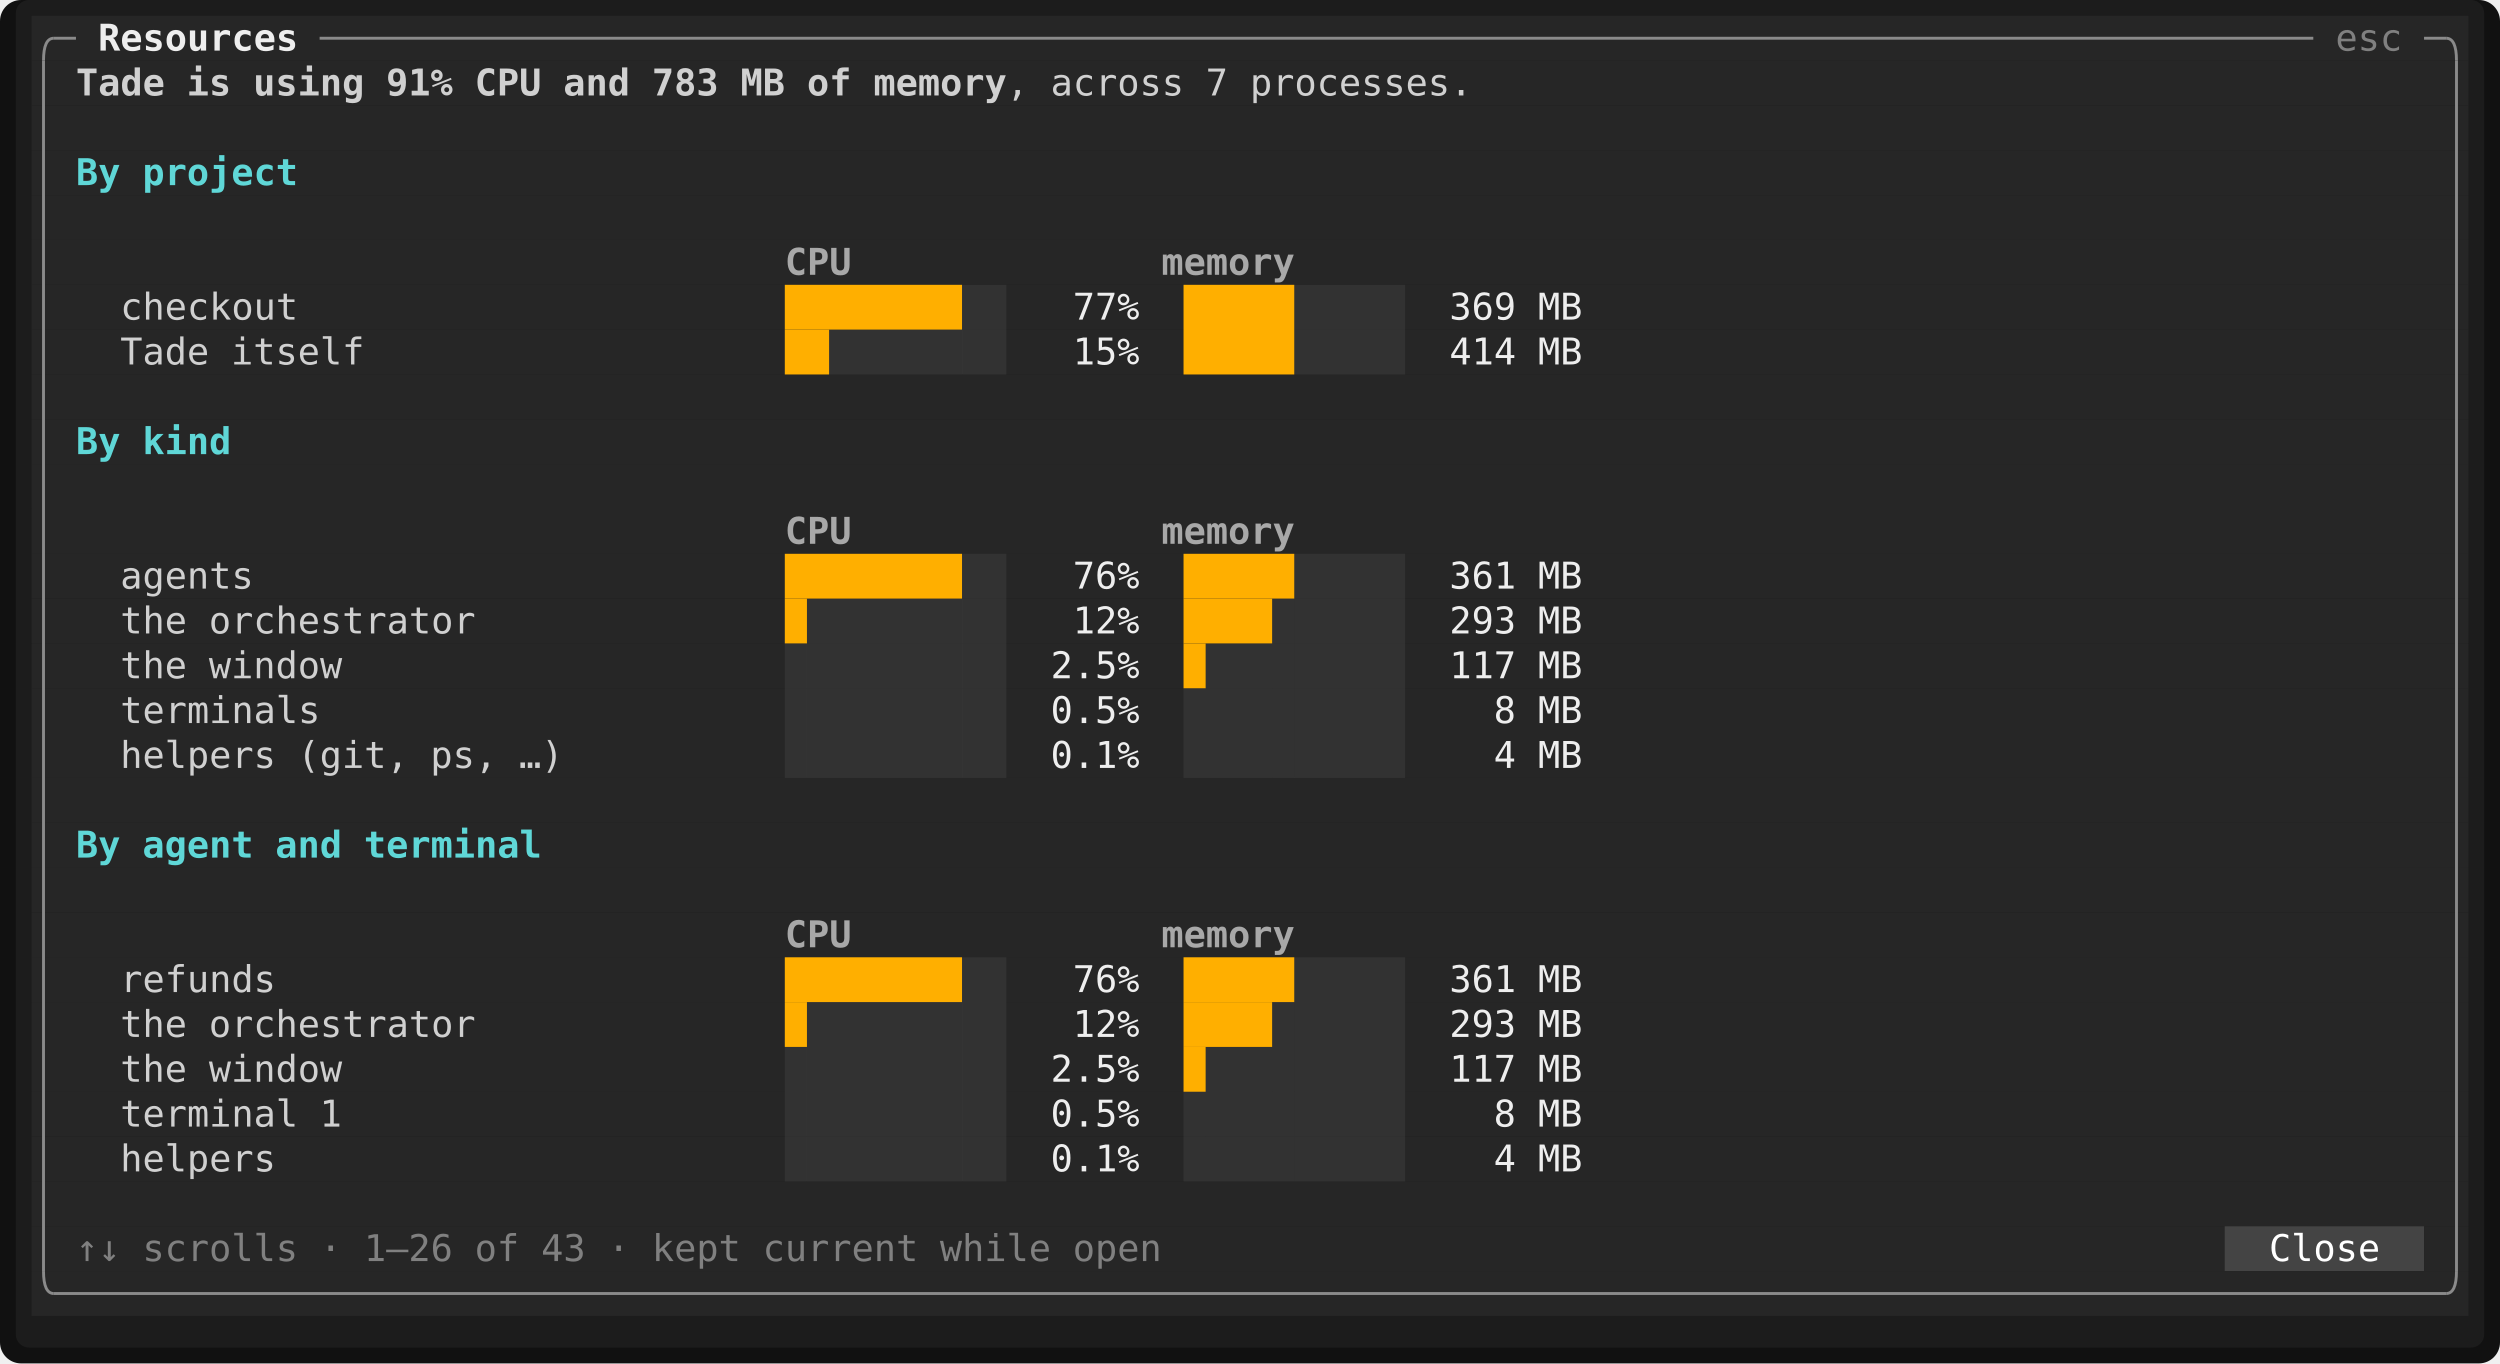
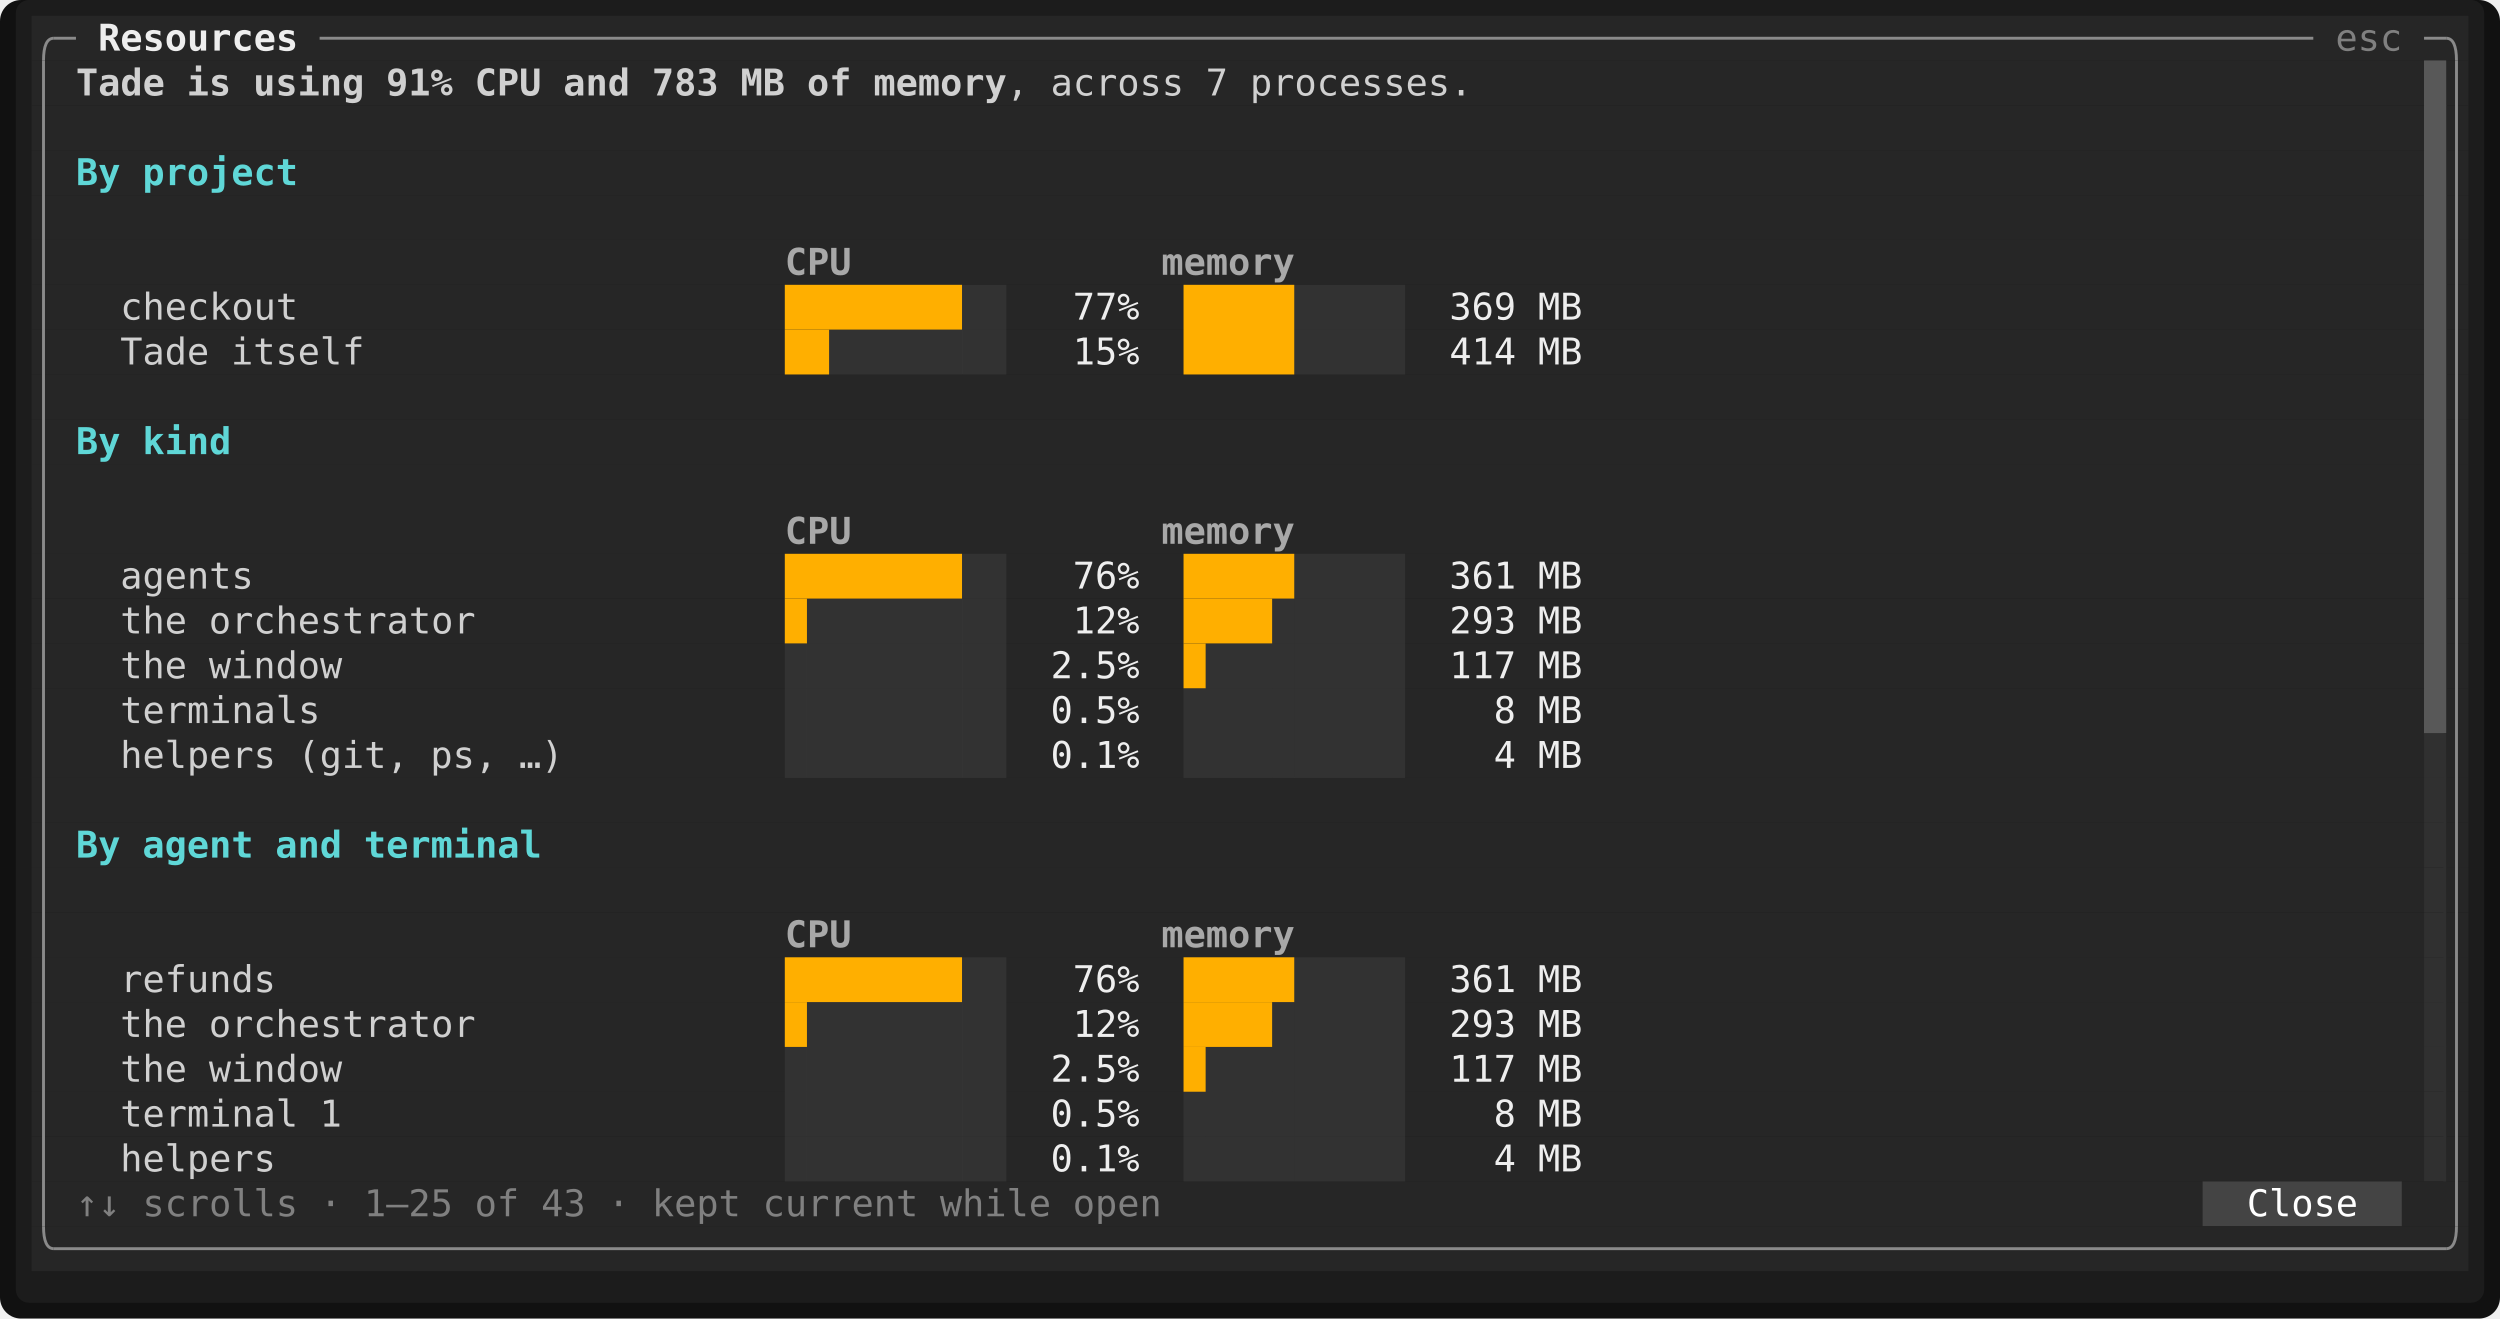
- <svg xmlns="http://www.w3.org/2000/svg" viewBox="0 0 948 517" width="948" height="517" font-family="ui-monospace,SFMono-Regular,Menlo,Consolas,'DejaVu Sans Mono','Liberation Mono',monospace" font-size="14" role="img" aria-label="Tade">
-   <rect width="948" height="517" rx="8" fill="#111111" />
-   <rect x="6" y="0" width="936" height="511" rx="5" fill="#1c1c1c" />
+ <svg xmlns="http://www.w3.org/2000/svg" viewBox="0 0 948 500" width="948" height="500" font-family="ui-monospace,SFMono-Regular,Menlo,Consolas,'DejaVu Sans Mono','Liberation Mono',monospace" font-size="14" role="img" aria-label="Tade">
+   <rect width="948" height="500" rx="8" fill="#111111" />
+   <rect x="6" y="0" width="936" height="494" rx="5" fill="#1c1c1c" />
  <rect x="12" y="6" width="924" height="17" fill="#262626" />
-   <rect x="12" y="23" width="924" height="17" fill="#262626" />
-   <rect x="12" y="40" width="924" height="17" fill="#262626" />
-   <rect x="12" y="57" width="924" height="17" fill="#262626" />
-   <rect x="12" y="74" width="924" height="17" fill="#262626" />
-   <rect x="12" y="91" width="924" height="17" fill="#262626" />
-   <rect x="12" y="108" width="924" height="17" fill="#262626" />
-   <rect x="12" y="125" width="924" height="17" fill="#262626" />
-   <rect x="12" y="142" width="924" height="17" fill="#262626" />
-   <rect x="12" y="159" width="924" height="17" fill="#262626" />
-   <rect x="12" y="176" width="924" height="17" fill="#262626" />
-   <rect x="12" y="193" width="924" height="17" fill="#262626" />
-   <rect x="12" y="210" width="924" height="17" fill="#262626" />
-   <rect x="12" y="227" width="924" height="17" fill="#262626" />
-   <rect x="12" y="244" width="924" height="17" fill="#262626" />
-   <rect x="12" y="261" width="924" height="17" fill="#262626" />
-   <rect x="12" y="278" width="924" height="17" fill="#262626" />
-   <rect x="12" y="295" width="924" height="17" fill="#262626" />
-   <rect x="12" y="312" width="924" height="17" fill="#262626" />
-   <rect x="12" y="329" width="924" height="17" fill="#262626" />
-   <rect x="12" y="346" width="924" height="17" fill="#262626" />
-   <rect x="12" y="363" width="924" height="17" fill="#262626" />
-   <rect x="12" y="380" width="924" height="17" fill="#262626" />
-   <rect x="12" y="397" width="924" height="17" fill="#262626" />
-   <rect x="12" y="414" width="924" height="17" fill="#262626" />
-   <rect x="12" y="431" width="924" height="17" fill="#262626" />
-   <rect x="12" y="448" width="924" height="17" fill="#262626" />
-   <rect x="12" y="465" width="831.6" height="17" fill="#262626" />
-   <rect x="843.6" y="465" width="75.6" height="17" fill="#444444" />
-   <rect x="919.2" y="465" width="16.8" height="17" fill="#262626" />
-   <rect x="12" y="482" width="924" height="17" fill="#262626" />
+   <rect x="12" y="23" width="907.2" height="17" fill="#262626" />
+   <rect x="919.2" y="23" width="8.4" height="17" fill="#585858" />
+   <rect x="927.6" y="23" width="8.4" height="17" fill="#262626" />
+   <rect x="12" y="40" width="907.2" height="17" fill="#262626" />
+   <rect x="919.2" y="40" width="8.4" height="17" fill="#585858" />
+   <rect x="927.6" y="40" width="8.4" height="17" fill="#262626" />
+   <rect x="12" y="57" width="907.2" height="17" fill="#262626" />
+   <rect x="919.2" y="57" width="8.4" height="17" fill="#585858" />
+   <rect x="927.6" y="57" width="8.4" height="17" fill="#262626" />
+   <rect x="12" y="74" width="907.2" height="17" fill="#262626" />
+   <rect x="919.2" y="74" width="8.4" height="17" fill="#585858" />
+   <rect x="927.6" y="74" width="8.4" height="17" fill="#262626" />
+   <rect x="12" y="91" width="907.2" height="17" fill="#262626" />
+   <rect x="919.2" y="91" width="8.4" height="17" fill="#585858" />
+   <rect x="927.6" y="91" width="8.4" height="17" fill="#262626" />
+   <rect x="12" y="108" width="907.2" height="17" fill="#262626" />
+   <rect x="919.2" y="108" width="8.4" height="17" fill="#585858" />
+   <rect x="927.6" y="108" width="8.4" height="17" fill="#262626" />
+   <rect x="12" y="125" width="907.2" height="17" fill="#262626" />
+   <rect x="919.2" y="125" width="8.4" height="17" fill="#585858" />
+   <rect x="927.6" y="125" width="8.4" height="17" fill="#262626" />
+   <rect x="12" y="142" width="907.2" height="17" fill="#262626" />
+   <rect x="919.2" y="142" width="8.4" height="17" fill="#585858" />
+   <rect x="927.6" y="142" width="8.4" height="17" fill="#262626" />
+   <rect x="12" y="159" width="907.2" height="17" fill="#262626" />
+   <rect x="919.2" y="159" width="8.4" height="17" fill="#585858" />
+   <rect x="927.6" y="159" width="8.4" height="17" fill="#262626" />
+   <rect x="12" y="176" width="907.2" height="17" fill="#262626" />
+   <rect x="919.2" y="176" width="8.4" height="17" fill="#585858" />
+   <rect x="927.6" y="176" width="8.4" height="17" fill="#262626" />
+   <rect x="12" y="193" width="907.2" height="17" fill="#262626" />
+   <rect x="919.2" y="193" width="8.4" height="17" fill="#585858" />
+   <rect x="927.6" y="193" width="8.4" height="17" fill="#262626" />
+   <rect x="12" y="210" width="907.2" height="17" fill="#262626" />
+   <rect x="919.2" y="210" width="8.4" height="17" fill="#585858" />
+   <rect x="927.6" y="210" width="8.4" height="17" fill="#262626" />
+   <rect x="12" y="227" width="907.2" height="17" fill="#262626" />
+   <rect x="919.2" y="227" width="8.4" height="17" fill="#585858" />
+   <rect x="927.6" y="227" width="8.4" height="17" fill="#262626" />
+   <rect x="12" y="244" width="907.2" height="17" fill="#262626" />
+   <rect x="919.2" y="244" width="8.4" height="17" fill="#585858" />
+   <rect x="927.6" y="244" width="8.4" height="17" fill="#262626" />
+   <rect x="12" y="261" width="907.2" height="17" fill="#262626" />
+   <rect x="919.2" y="261" width="8.4" height="17" fill="#585858" />
+   <rect x="927.6" y="261" width="8.4" height="17" fill="#262626" />
+   <rect x="12" y="278" width="907.2" height="17" fill="#262626" />
+   <rect x="919.2" y="278" width="8.4" height="17" fill="#303030" />
+   <rect x="927.6" y="278" width="8.4" height="17" fill="#262626" />
+   <rect x="12" y="295" width="907.2" height="17" fill="#262626" />
+   <rect x="919.2" y="295" width="8.4" height="17" fill="#303030" />
+   <rect x="927.6" y="295" width="8.4" height="17" fill="#262626" />
+   <rect x="12" y="312" width="907.2" height="17" fill="#262626" />
+   <rect x="919.2" y="312" width="8.4" height="17" fill="#303030" />
+   <rect x="927.6" y="312" width="8.4" height="17" fill="#262626" />
+   <rect x="12" y="329" width="907.2" height="17" fill="#262626" />
+   <rect x="919.2" y="329" width="8.4" height="17" fill="#303030" />
+   <rect x="927.6" y="329" width="8.4" height="17" fill="#262626" />
+   <rect x="12" y="346" width="907.2" height="17" fill="#262626" />
+   <rect x="919.2" y="346" width="8.4" height="17" fill="#303030" />
+   <rect x="927.6" y="346" width="8.4" height="17" fill="#262626" />
+   <rect x="12" y="363" width="907.2" height="17" fill="#262626" />
+   <rect x="919.2" y="363" width="8.4" height="17" fill="#303030" />
+   <rect x="927.6" y="363" width="8.4" height="17" fill="#262626" />
+   <rect x="12" y="380" width="907.2" height="17" fill="#262626" />
+   <rect x="919.2" y="380" width="8.4" height="17" fill="#303030" />
+   <rect x="927.6" y="380" width="8.4" height="17" fill="#262626" />
+   <rect x="12" y="397" width="907.2" height="17" fill="#262626" />
+   <rect x="919.2" y="397" width="8.4" height="17" fill="#303030" />
+   <rect x="927.6" y="397" width="8.4" height="17" fill="#262626" />
+   <rect x="12" y="414" width="907.2" height="17" fill="#262626" />
+   <rect x="919.2" y="414" width="8.4" height="17" fill="#303030" />
+   <rect x="927.6" y="414" width="8.4" height="17" fill="#262626" />
+   <rect x="12" y="431" width="907.2" height="17" fill="#262626" />
+   <rect x="919.2" y="431" width="8.4" height="17" fill="#303030" />
+   <rect x="927.6" y="431" width="8.4" height="17" fill="#262626" />
+   <rect x="12" y="448" width="823.2" height="17" fill="#262626" />
+   <rect x="835.2" y="448" width="75.6" height="17" fill="#444444" />
+   <rect x="910.8" y="448" width="25.2" height="17" fill="#262626" />
+   <rect x="12" y="465" width="924" height="17" fill="#262626" />
+   <rect x="919.2" y="23" width="8.4" height="255" fill="#585858" />
  <rect x="297.6" y="108" width="67.2" height="17" fill="#ffaf00" />
  <rect x="364.8" y="108" width="16.8" height="34" fill="#585858" opacity="0.25" />
  <rect x="448.8" y="108" width="42" height="34" fill="#ffaf00" />
  <rect x="490.8" y="108" width="42" height="34" fill="#585858" opacity="0.25" />
  <rect x="297.6" y="125" width="16.8" height="17" fill="#ffaf00" />
  <rect x="314.4" y="125" width="50.4" height="17" fill="#585858" opacity="0.25" />
  <rect x="297.6" y="210" width="67.2" height="17" fill="#ffaf00" />
  <rect x="364.8" y="210" width="16.8" height="85" fill="#585858" opacity="0.25" />
  <rect x="448.8" y="210" width="42" height="17" fill="#ffaf00" />
  <rect x="490.8" y="210" width="42" height="85" fill="#585858" opacity="0.25" />
  <rect x="297.6" y="227" width="8.4" height="17" fill="#ffaf00" />
  <rect x="306" y="227" width="58.8" height="68" fill="#585858" opacity="0.25" />
  <rect x="448.8" y="227" width="33.6" height="17" fill="#ffaf00" />
  <rect x="482.4" y="227" width="8.4" height="68" fill="#585858" opacity="0.25" />
  <rect x="297.6" y="244" width="8.4" height="51" fill="#585858" opacity="0.25" />
  <rect x="448.8" y="244" width="8.4" height="17" fill="#ffaf00" />
  <rect x="457.2" y="244" width="25.2" height="51" fill="#585858" opacity="0.25" />
  <rect x="448.8" y="261" width="8.4" height="34" fill="#585858" opacity="0.25" />
+   <rect x="926.55" y="278" width="1.05" height="170" fill="#303030" />
  <rect x="297.6" y="363" width="67.2" height="17" fill="#ffaf00" />
  <rect x="364.8" y="363" width="16.8" height="85" fill="#585858" opacity="0.25" />
  <rect x="448.8" y="363" width="42" height="17" fill="#ffaf00" />
  <rect x="490.8" y="363" width="42" height="85" fill="#585858" opacity="0.25" />
  <rect x="297.6" y="380" width="8.4" height="17" fill="#ffaf00" />
  <rect x="306" y="380" width="58.8" height="68" fill="#585858" opacity="0.25" />
  <rect x="448.8" y="380" width="33.6" height="17" fill="#ffaf00" />
  <rect x="482.4" y="380" width="8.4" height="68" fill="#585858" opacity="0.25" />
  <rect x="297.6" y="397" width="8.4" height="51" fill="#585858" opacity="0.25" />
  <rect x="448.8" y="397" width="8.4" height="17" fill="#ffaf00" />
  <rect x="457.2" y="397" width="25.2" height="51" fill="#585858" opacity="0.25" />
  <rect x="448.8" y="414" width="8.4" height="34" fill="#585858" opacity="0.25" />
  <path d="M16.5 23Q16.5 14.5 20.4 14.5" fill="none" stroke="#8a8a8a" stroke-width="1.1" />
  <line x1="20.4" y1="14.5" x2="28.8" y2="14.5" stroke="#8a8a8a" stroke-width="1.1" />
  <line x1="121.2" y1="14.5" x2="877.2" y2="14.5" stroke="#8a8a8a" stroke-width="1.1" />
  <line x1="919.2" y1="14.5" x2="927.6" y2="14.5" stroke="#8a8a8a" stroke-width="1.1" />
  <path d="M931.5 23Q931.5 14.5 927.6 14.5" fill="none" stroke="#8a8a8a" stroke-width="1.1" />
-   <line x1="16.5" y1="23" x2="16.5" y2="482" stroke="#8a8a8a" stroke-width="1.1" />
-   <line x1="931.5" y1="23" x2="931.5" y2="482" stroke="#8a8a8a" stroke-width="1.1" />
-   <path d="M16.5 482Q16.5 490.5 20.4 490.5" fill="none" stroke="#8a8a8a" stroke-width="1.1" />
-   <line x1="20.4" y1="490.5" x2="927.6" y2="490.5" stroke="#8a8a8a" stroke-width="1.1" />
-   <path d="M931.5 482Q931.5 490.5 927.6 490.5" fill="none" stroke="#8a8a8a" stroke-width="1.1" />
+   <line x1="16.5" y1="23" x2="16.5" y2="465" stroke="#8a8a8a" stroke-width="1.1" />
+   <line x1="931.5" y1="23" x2="931.5" y2="465" stroke="#8a8a8a" stroke-width="1.1" />
+   <path d="M16.5 465Q16.5 473.5 20.4 473.5" fill="none" stroke="#8a8a8a" stroke-width="1.1" />
+   <line x1="20.4" y1="473.5" x2="927.6" y2="473.5" stroke="#8a8a8a" stroke-width="1.1" />
+   <path d="M931.5 465Q931.5 473.5 927.6 473.5" fill="none" stroke="#8a8a8a" stroke-width="1.1" />
  <text x="37.2" y="19.2" textLength="75.6" lengthAdjust="spacingAndGlyphs" fill="#eeeeee" font-weight="700">Resources</text>
  <text x="885.6" y="19.2" textLength="25.2" lengthAdjust="spacingAndGlyphs" fill="#808080">esc</text>
  <text x="28.8" y="36.2" textLength="33.6" lengthAdjust="spacingAndGlyphs" fill="#d0d0d0" font-weight="700">Tade</text>
  <text x="70.8" y="36.2" textLength="16.8" lengthAdjust="spacingAndGlyphs" fill="#d0d0d0" font-weight="700">is</text>
  <text x="96" y="36.2" textLength="42" lengthAdjust="spacingAndGlyphs" fill="#d0d0d0" font-weight="700">using</text>
  <text x="146.4" y="36.2" textLength="25.2" lengthAdjust="spacingAndGlyphs" fill="#d0d0d0" font-weight="700">91%</text>
  <text x="180" y="36.2" textLength="25.2" lengthAdjust="spacingAndGlyphs" fill="#d0d0d0" font-weight="700">CPU</text>
  <text x="213.6" y="36.2" textLength="25.2" lengthAdjust="spacingAndGlyphs" fill="#d0d0d0" font-weight="700">and</text>
  <text x="247.2" y="36.2" textLength="25.2" lengthAdjust="spacingAndGlyphs" fill="#d0d0d0" font-weight="700">783</text>
  <text x="280.8" y="36.2" textLength="16.8" lengthAdjust="spacingAndGlyphs" fill="#d0d0d0" font-weight="700">MB</text>
  <text x="306" y="36.2" textLength="16.8" lengthAdjust="spacingAndGlyphs" fill="#d0d0d0" font-weight="700">of</text>
  <text x="331.2" y="36.2" textLength="50.4" lengthAdjust="spacingAndGlyphs" fill="#d0d0d0" font-weight="700">memory</text>
  <text x="381.6" y="36.2" textLength="8.4" lengthAdjust="spacingAndGlyphs" fill="#d0d0d0">,</text>
  <text x="398.4" y="36.2" textLength="50.4" lengthAdjust="spacingAndGlyphs" fill="#d0d0d0">across</text>
  <text x="457.2" y="36.2" textLength="8.4" lengthAdjust="spacingAndGlyphs" fill="#d0d0d0">7</text>
  <text x="474" y="36.2" textLength="84" lengthAdjust="spacingAndGlyphs" fill="#d0d0d0">processes.</text>
  <text x="28.8" y="70.2" textLength="16.8" lengthAdjust="spacingAndGlyphs" fill="#5fd7d7" font-weight="700">By</text>
  <text x="54" y="70.2" textLength="58.8" lengthAdjust="spacingAndGlyphs" fill="#5fd7d7" font-weight="700">project</text>
  <text x="297.6" y="104.2" textLength="25.2" lengthAdjust="spacingAndGlyphs" fill="#a8a8a8" font-weight="700">CPU</text>
  <text x="440.4" y="104.2" textLength="50.4" lengthAdjust="spacingAndGlyphs" fill="#a8a8a8" font-weight="700">memory</text>
  <text x="45.6" y="121.2" textLength="67.2" lengthAdjust="spacingAndGlyphs" fill="#d0d0d0">checkout</text>
  <text x="406.8" y="121.2" textLength="25.2" lengthAdjust="spacingAndGlyphs" fill="#eeeeee">77%</text>
  <text x="549.6" y="121.2" textLength="25.2" lengthAdjust="spacingAndGlyphs" fill="#eeeeee">369</text>
  <text x="583.2" y="121.2" textLength="16.8" lengthAdjust="spacingAndGlyphs" fill="#eeeeee">MB</text>
  <text x="45.6" y="138.2" textLength="33.6" lengthAdjust="spacingAndGlyphs" fill="#d0d0d0">Tade</text>
  <text x="87.6" y="138.2" textLength="50.4" lengthAdjust="spacingAndGlyphs" fill="#d0d0d0">itself</text>
  <text x="406.8" y="138.2" textLength="25.2" lengthAdjust="spacingAndGlyphs" fill="#eeeeee">15%</text>
  <text x="549.6" y="138.2" textLength="25.2" lengthAdjust="spacingAndGlyphs" fill="#eeeeee">414</text>
  <text x="583.2" y="138.2" textLength="16.8" lengthAdjust="spacingAndGlyphs" fill="#eeeeee">MB</text>
  <text x="28.8" y="172.2" textLength="16.8" lengthAdjust="spacingAndGlyphs" fill="#5fd7d7" font-weight="700">By</text>
  <text x="54" y="172.2" textLength="33.6" lengthAdjust="spacingAndGlyphs" fill="#5fd7d7" font-weight="700">kind</text>
  <text x="297.6" y="206.2" textLength="25.2" lengthAdjust="spacingAndGlyphs" fill="#a8a8a8" font-weight="700">CPU</text>
  <text x="440.4" y="206.2" textLength="50.4" lengthAdjust="spacingAndGlyphs" fill="#a8a8a8" font-weight="700">memory</text>
  <text x="45.6" y="223.2" textLength="50.4" lengthAdjust="spacingAndGlyphs" fill="#d0d0d0">agents</text>
  <text x="406.8" y="223.2" textLength="25.2" lengthAdjust="spacingAndGlyphs" fill="#eeeeee">76%</text>
  <text x="549.6" y="223.2" textLength="25.2" lengthAdjust="spacingAndGlyphs" fill="#eeeeee">361</text>
  <text x="583.2" y="223.2" textLength="16.8" lengthAdjust="spacingAndGlyphs" fill="#eeeeee">MB</text>
  <text x="45.6" y="240.2" textLength="25.2" lengthAdjust="spacingAndGlyphs" fill="#d0d0d0">the</text>
  <text x="79.2" y="240.2" textLength="100.8" lengthAdjust="spacingAndGlyphs" fill="#d0d0d0">orchestrator</text>
  <text x="406.8" y="240.2" textLength="25.2" lengthAdjust="spacingAndGlyphs" fill="#eeeeee">12%</text>
  <text x="549.6" y="240.2" textLength="25.2" lengthAdjust="spacingAndGlyphs" fill="#eeeeee">293</text>
  <text x="583.2" y="240.2" textLength="16.8" lengthAdjust="spacingAndGlyphs" fill="#eeeeee">MB</text>
  <text x="45.6" y="257.2" textLength="25.2" lengthAdjust="spacingAndGlyphs" fill="#d0d0d0">the</text>
  <text x="79.2" y="257.2" textLength="50.4" lengthAdjust="spacingAndGlyphs" fill="#d0d0d0">window</text>
  <text x="398.4" y="257.2" textLength="33.6" lengthAdjust="spacingAndGlyphs" fill="#eeeeee">2.5%</text>
  <text x="549.6" y="257.2" textLength="25.2" lengthAdjust="spacingAndGlyphs" fill="#eeeeee">117</text>
  <text x="583.2" y="257.2" textLength="16.8" lengthAdjust="spacingAndGlyphs" fill="#eeeeee">MB</text>
  <text x="45.6" y="274.2" textLength="75.6" lengthAdjust="spacingAndGlyphs" fill="#d0d0d0">terminals</text>
  <text x="398.4" y="274.2" textLength="33.6" lengthAdjust="spacingAndGlyphs" fill="#eeeeee">0.5%</text>
  <text x="566.4" y="274.2" textLength="8.4" lengthAdjust="spacingAndGlyphs" fill="#eeeeee">8</text>
  <text x="583.2" y="274.2" textLength="16.8" lengthAdjust="spacingAndGlyphs" fill="#eeeeee">MB</text>
  <text x="45.6" y="291.2" textLength="58.8" lengthAdjust="spacingAndGlyphs" fill="#d0d0d0">helpers</text>
  <text x="112.8" y="291.2" textLength="42" lengthAdjust="spacingAndGlyphs" fill="#d0d0d0">(git,</text>
  <text x="163.2" y="291.2" textLength="25.2" lengthAdjust="spacingAndGlyphs" fill="#d0d0d0">ps,</text>
  <text x="196.8" y="291.2" textLength="16.8" lengthAdjust="spacingAndGlyphs" fill="#d0d0d0">…)</text>
  <text x="398.4" y="291.2" textLength="33.6" lengthAdjust="spacingAndGlyphs" fill="#eeeeee">0.1%</text>
  <text x="566.4" y="291.2" textLength="8.4" lengthAdjust="spacingAndGlyphs" fill="#eeeeee">4</text>
  <text x="583.2" y="291.2" textLength="16.8" lengthAdjust="spacingAndGlyphs" fill="#eeeeee">MB</text>
  <text x="28.8" y="325.2" textLength="16.8" lengthAdjust="spacingAndGlyphs" fill="#5fd7d7" font-weight="700">By</text>
  <text x="54" y="325.2" textLength="42" lengthAdjust="spacingAndGlyphs" fill="#5fd7d7" font-weight="700">agent</text>
  <text x="104.4" y="325.2" textLength="25.2" lengthAdjust="spacingAndGlyphs" fill="#5fd7d7" font-weight="700">and</text>
  <text x="138" y="325.2" textLength="67.2" lengthAdjust="spacingAndGlyphs" fill="#5fd7d7" font-weight="700">terminal</text>
  <text x="297.6" y="359.2" textLength="25.2" lengthAdjust="spacingAndGlyphs" fill="#a8a8a8" font-weight="700">CPU</text>
  <text x="440.4" y="359.2" textLength="50.4" lengthAdjust="spacingAndGlyphs" fill="#a8a8a8" font-weight="700">memory</text>
  <text x="45.6" y="376.2" textLength="58.8" lengthAdjust="spacingAndGlyphs" fill="#d0d0d0">refunds</text>
  <text x="406.8" y="376.2" textLength="25.2" lengthAdjust="spacingAndGlyphs" fill="#eeeeee">76%</text>
  <text x="549.6" y="376.2" textLength="25.2" lengthAdjust="spacingAndGlyphs" fill="#eeeeee">361</text>
  <text x="583.2" y="376.2" textLength="16.8" lengthAdjust="spacingAndGlyphs" fill="#eeeeee">MB</text>
  <text x="45.6" y="393.2" textLength="25.2" lengthAdjust="spacingAndGlyphs" fill="#d0d0d0">the</text>
  <text x="79.2" y="393.2" textLength="100.8" lengthAdjust="spacingAndGlyphs" fill="#d0d0d0">orchestrator</text>
  <text x="406.8" y="393.2" textLength="25.2" lengthAdjust="spacingAndGlyphs" fill="#eeeeee">12%</text>
  <text x="549.6" y="393.2" textLength="25.2" lengthAdjust="spacingAndGlyphs" fill="#eeeeee">293</text>
  <text x="583.2" y="393.2" textLength="16.8" lengthAdjust="spacingAndGlyphs" fill="#eeeeee">MB</text>
  <text x="45.6" y="410.2" textLength="25.2" lengthAdjust="spacingAndGlyphs" fill="#d0d0d0">the</text>
  <text x="79.2" y="410.2" textLength="50.4" lengthAdjust="spacingAndGlyphs" fill="#d0d0d0">window</text>
  <text x="398.4" y="410.2" textLength="33.6" lengthAdjust="spacingAndGlyphs" fill="#eeeeee">2.5%</text>
  <text x="549.6" y="410.2" textLength="25.2" lengthAdjust="spacingAndGlyphs" fill="#eeeeee">117</text>
  <text x="583.2" y="410.2" textLength="16.8" lengthAdjust="spacingAndGlyphs" fill="#eeeeee">MB</text>
  <text x="45.6" y="427.2" textLength="67.2" lengthAdjust="spacingAndGlyphs" fill="#d0d0d0">terminal</text>
  <text x="121.2" y="427.2" textLength="8.4" lengthAdjust="spacingAndGlyphs" fill="#d0d0d0">1</text>
  <text x="398.4" y="427.2" textLength="33.6" lengthAdjust="spacingAndGlyphs" fill="#eeeeee">0.5%</text>
  <text x="566.4" y="427.2" textLength="8.4" lengthAdjust="spacingAndGlyphs" fill="#eeeeee">8</text>
  <text x="583.2" y="427.2" textLength="16.8" lengthAdjust="spacingAndGlyphs" fill="#eeeeee">MB</text>
  <text x="45.6" y="444.2" textLength="58.8" lengthAdjust="spacingAndGlyphs" fill="#d0d0d0">helpers</text>
  <text x="398.4" y="444.2" textLength="33.6" lengthAdjust="spacingAndGlyphs" fill="#eeeeee">0.1%</text>
  <text x="566.4" y="444.2" textLength="8.4" lengthAdjust="spacingAndGlyphs" fill="#eeeeee">4</text>
  <text x="583.2" y="444.2" textLength="16.8" lengthAdjust="spacingAndGlyphs" fill="#eeeeee">MB</text>
-   <text x="28.8" y="478.2" textLength="16.8" lengthAdjust="spacingAndGlyphs" fill="#808080">↑↓</text>
-   <text x="54" y="478.2" textLength="58.8" lengthAdjust="spacingAndGlyphs" fill="#808080">scrolls</text>
-   <text x="121.2" y="478.2" textLength="8.4" lengthAdjust="spacingAndGlyphs" fill="#808080">·</text>
-   <text x="138" y="478.2" textLength="33.6" lengthAdjust="spacingAndGlyphs" fill="#808080">1–26</text>
-   <text x="180" y="478.2" textLength="16.8" lengthAdjust="spacingAndGlyphs" fill="#808080">of</text>
-   <text x="205.2" y="478.2" textLength="16.8" lengthAdjust="spacingAndGlyphs" fill="#808080">43</text>
-   <text x="230.4" y="478.2" textLength="8.4" lengthAdjust="spacingAndGlyphs" fill="#808080">·</text>
-   <text x="247.2" y="478.2" textLength="33.6" lengthAdjust="spacingAndGlyphs" fill="#808080">kept</text>
-   <text x="289.2" y="478.2" textLength="58.8" lengthAdjust="spacingAndGlyphs" fill="#808080">current</text>
-   <text x="356.4" y="478.2" textLength="42" lengthAdjust="spacingAndGlyphs" fill="#808080">while</text>
-   <text x="406.8" y="478.2" textLength="33.6" lengthAdjust="spacingAndGlyphs" fill="#808080">open</text>
-   <text x="860.4" y="478.2" textLength="42" lengthAdjust="spacingAndGlyphs" fill="#ffffff">Close</text>
+   <text x="28.8" y="461.2" textLength="16.8" lengthAdjust="spacingAndGlyphs" fill="#808080">↑↓</text>
+   <text x="54" y="461.2" textLength="58.8" lengthAdjust="spacingAndGlyphs" fill="#808080">scrolls</text>
+   <text x="121.2" y="461.2" textLength="8.4" lengthAdjust="spacingAndGlyphs" fill="#808080">·</text>
+   <text x="138" y="461.2" textLength="33.6" lengthAdjust="spacingAndGlyphs" fill="#808080">1–25</text>
+   <text x="180" y="461.2" textLength="16.8" lengthAdjust="spacingAndGlyphs" fill="#808080">of</text>
+   <text x="205.2" y="461.2" textLength="16.8" lengthAdjust="spacingAndGlyphs" fill="#808080">43</text>
+   <text x="230.4" y="461.2" textLength="8.4" lengthAdjust="spacingAndGlyphs" fill="#808080">·</text>
+   <text x="247.2" y="461.2" textLength="33.6" lengthAdjust="spacingAndGlyphs" fill="#808080">kept</text>
+   <text x="289.2" y="461.2" textLength="58.8" lengthAdjust="spacingAndGlyphs" fill="#808080">current</text>
+   <text x="356.4" y="461.2" textLength="42" lengthAdjust="spacingAndGlyphs" fill="#808080">while</text>
+   <text x="406.8" y="461.2" textLength="33.6" lengthAdjust="spacingAndGlyphs" fill="#808080">open</text>
+   <text x="852" y="461.2" textLength="42" lengthAdjust="spacingAndGlyphs" fill="#ffffff">Close</text>
</svg>
